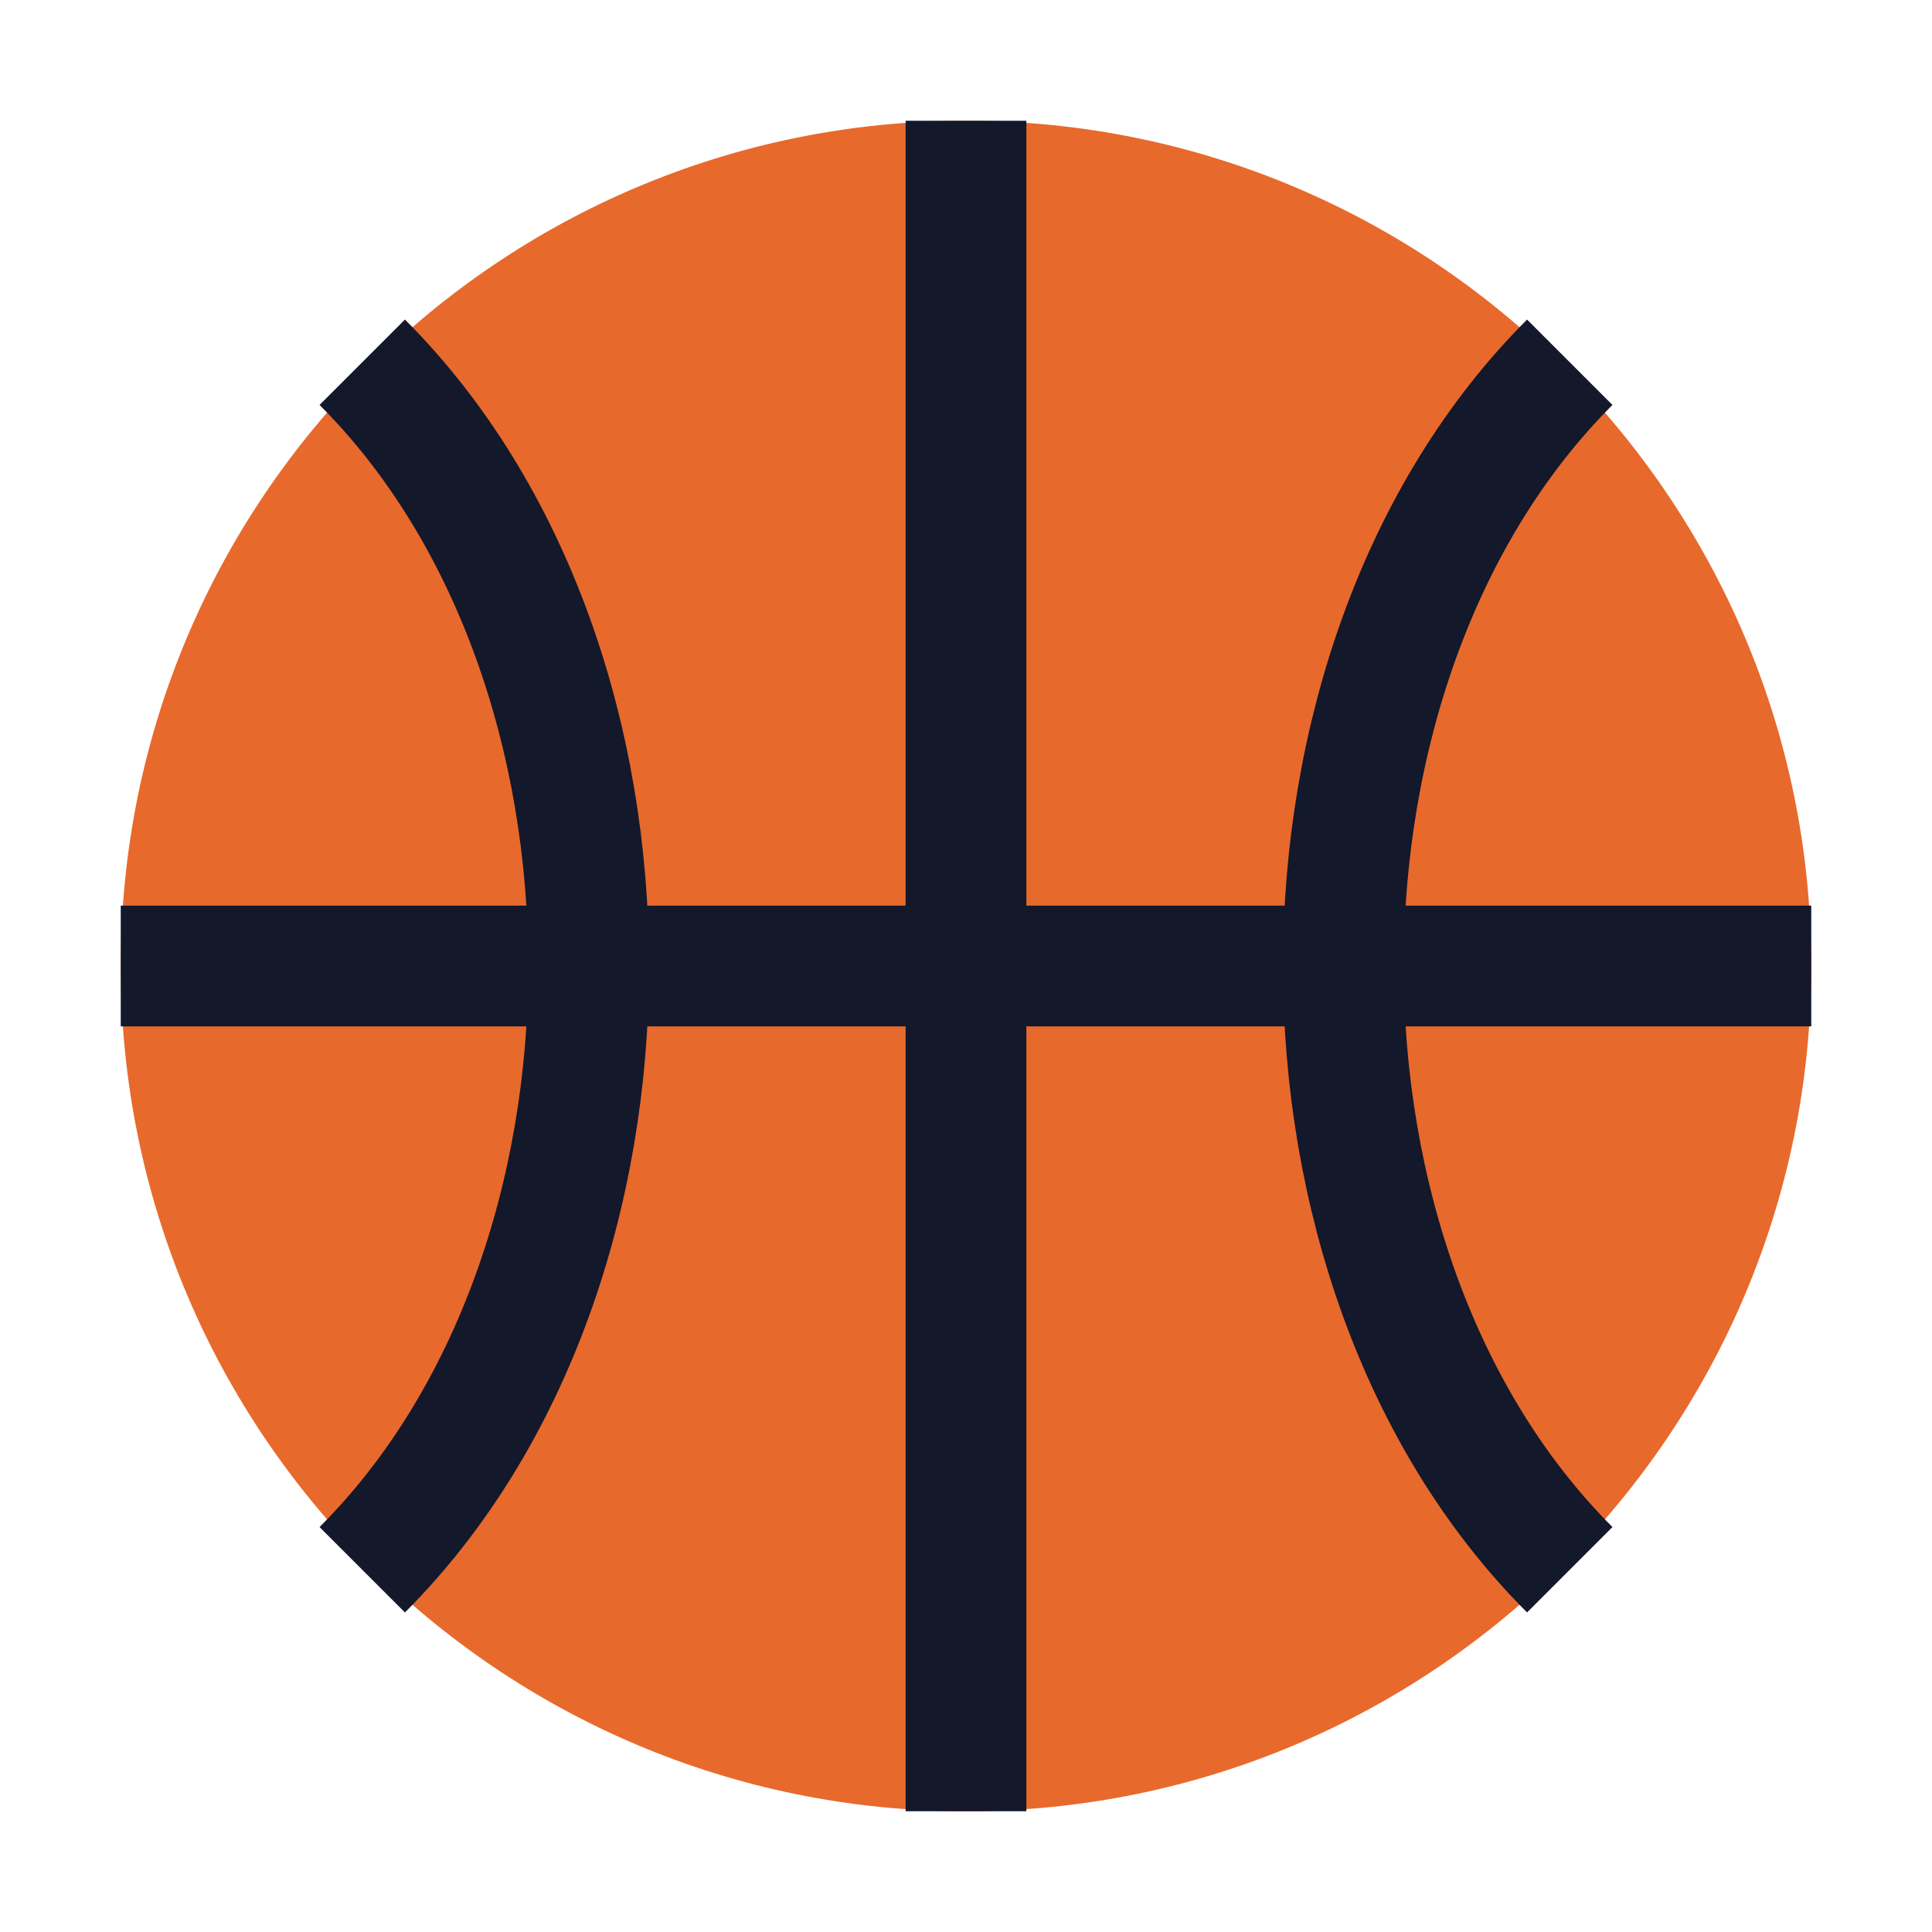
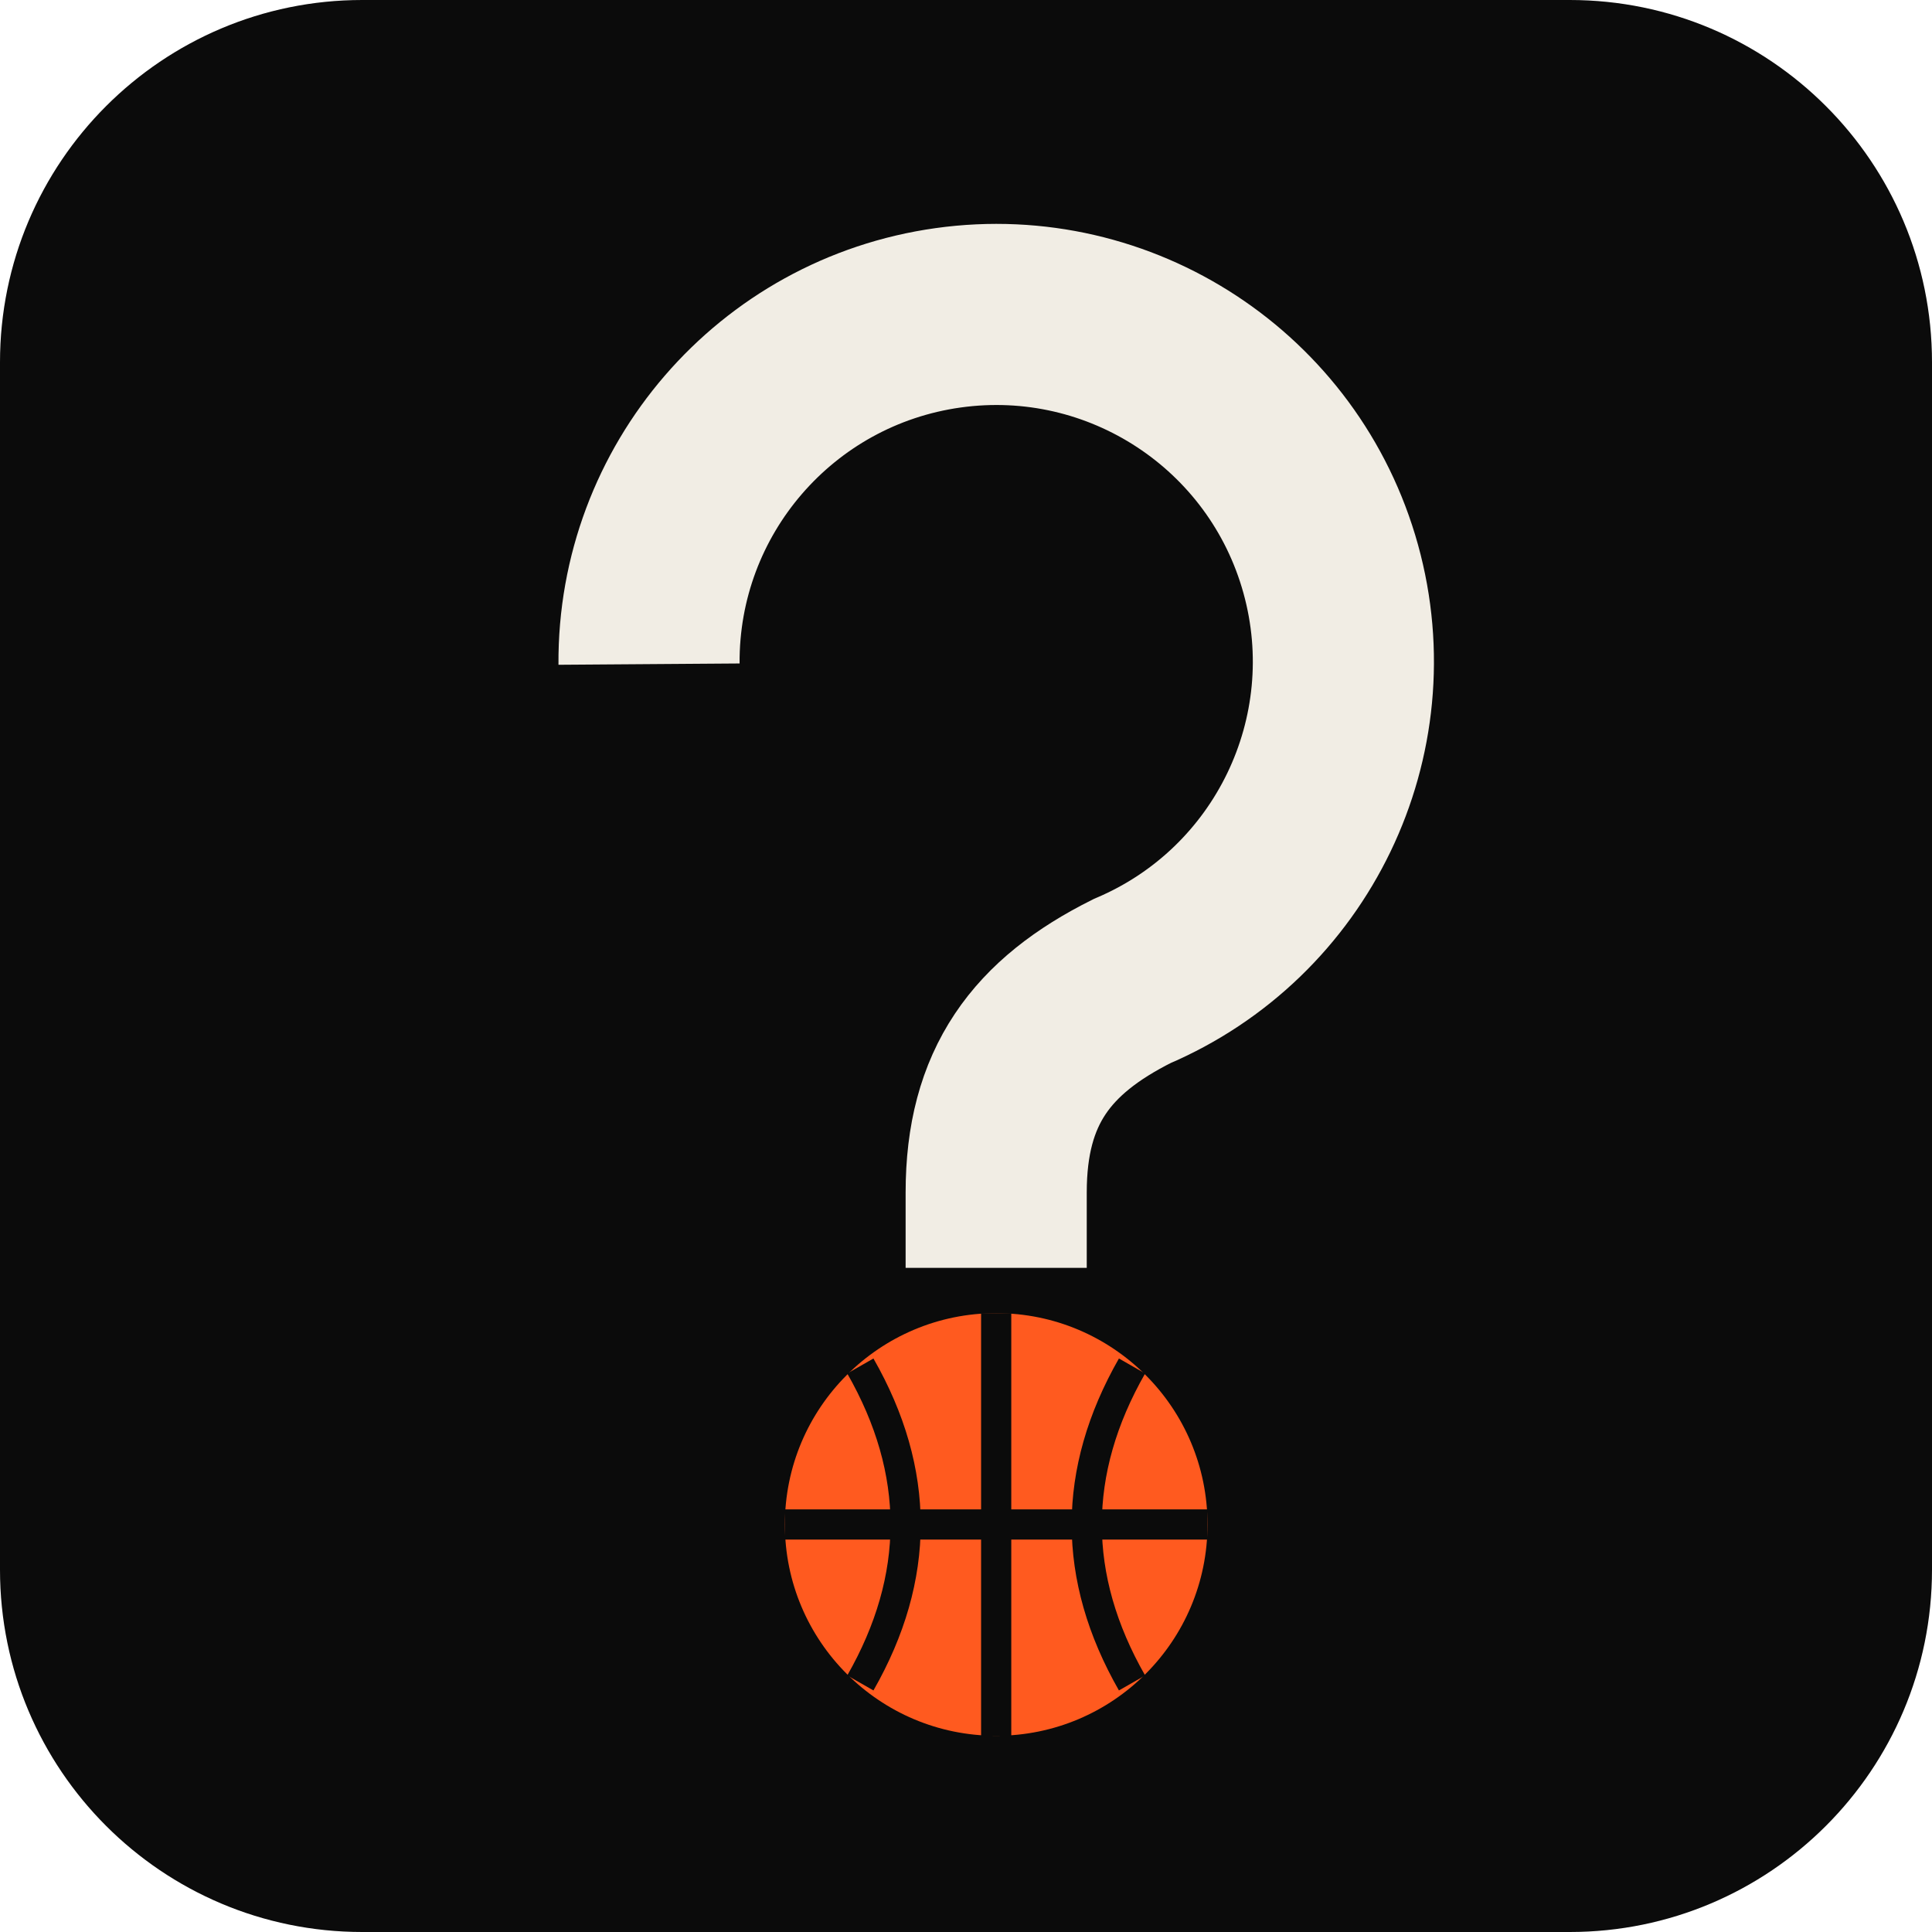
- <svg xmlns="http://www.w3.org/2000/svg" viewBox="0 0 32 32">
-   <circle cx="16" cy="16" r="14" fill="#e8692c" />
-   <path d="M2 16h28M16 2v28M6 6c5 5 5 15 0 20M26 6c-5 5-5 15 0 20" fill="none" stroke="#13182b" stroke-width="2" />
+ <svg xmlns="http://www.w3.org/2000/svg" viewBox="0 0 64 64">
+   <rect width="64" height="64" rx="12" fill="#0b0b0b" />
+   <g transform="translate(17 6) scale(0.5)">
+     <path d="M9 32 A23 23 0 1 1 41 53 C35 56 32 60 32 67 V72" fill="none" stroke="#f1ede4" stroke-width="12" />
+     <g transform="translate(32 89)">
+       <circle r="14" fill="#ff5a1f" />
+       <path d="M-14 0 H14 M0 -14 V14 M-9 -10.5 Q-3 0 -9 10.5 M9 -10.5 Q3 0 9 10.5" fill="none" stroke="#0b0b0b" stroke-width="2" />
+     </g>
+   </g>
</svg>
